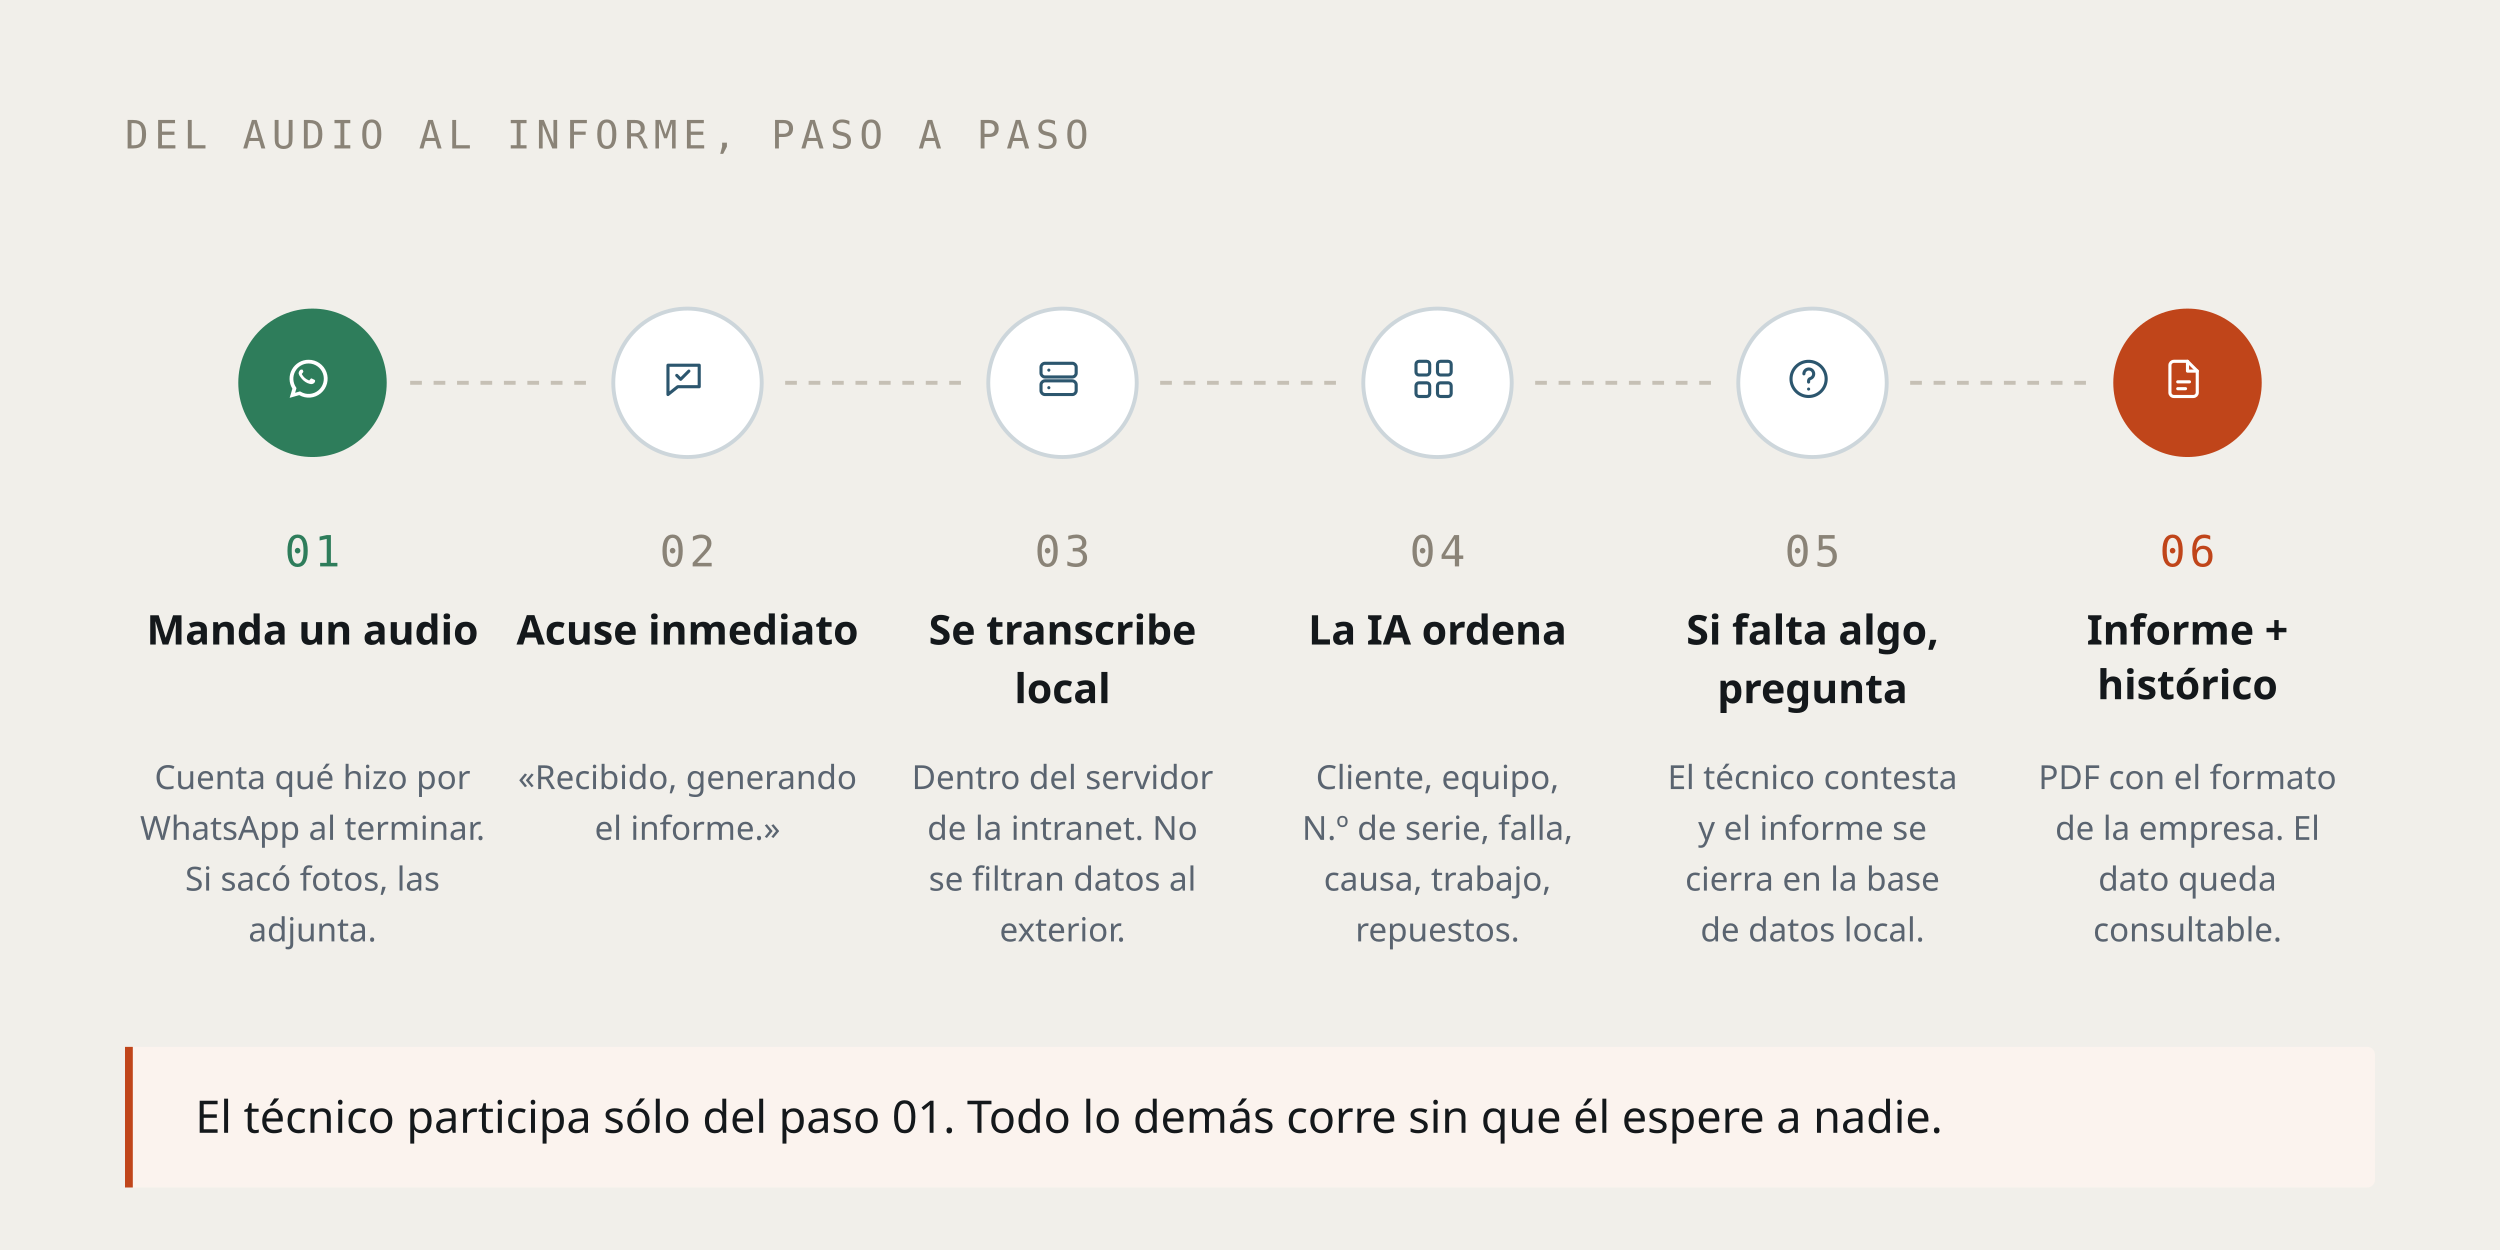
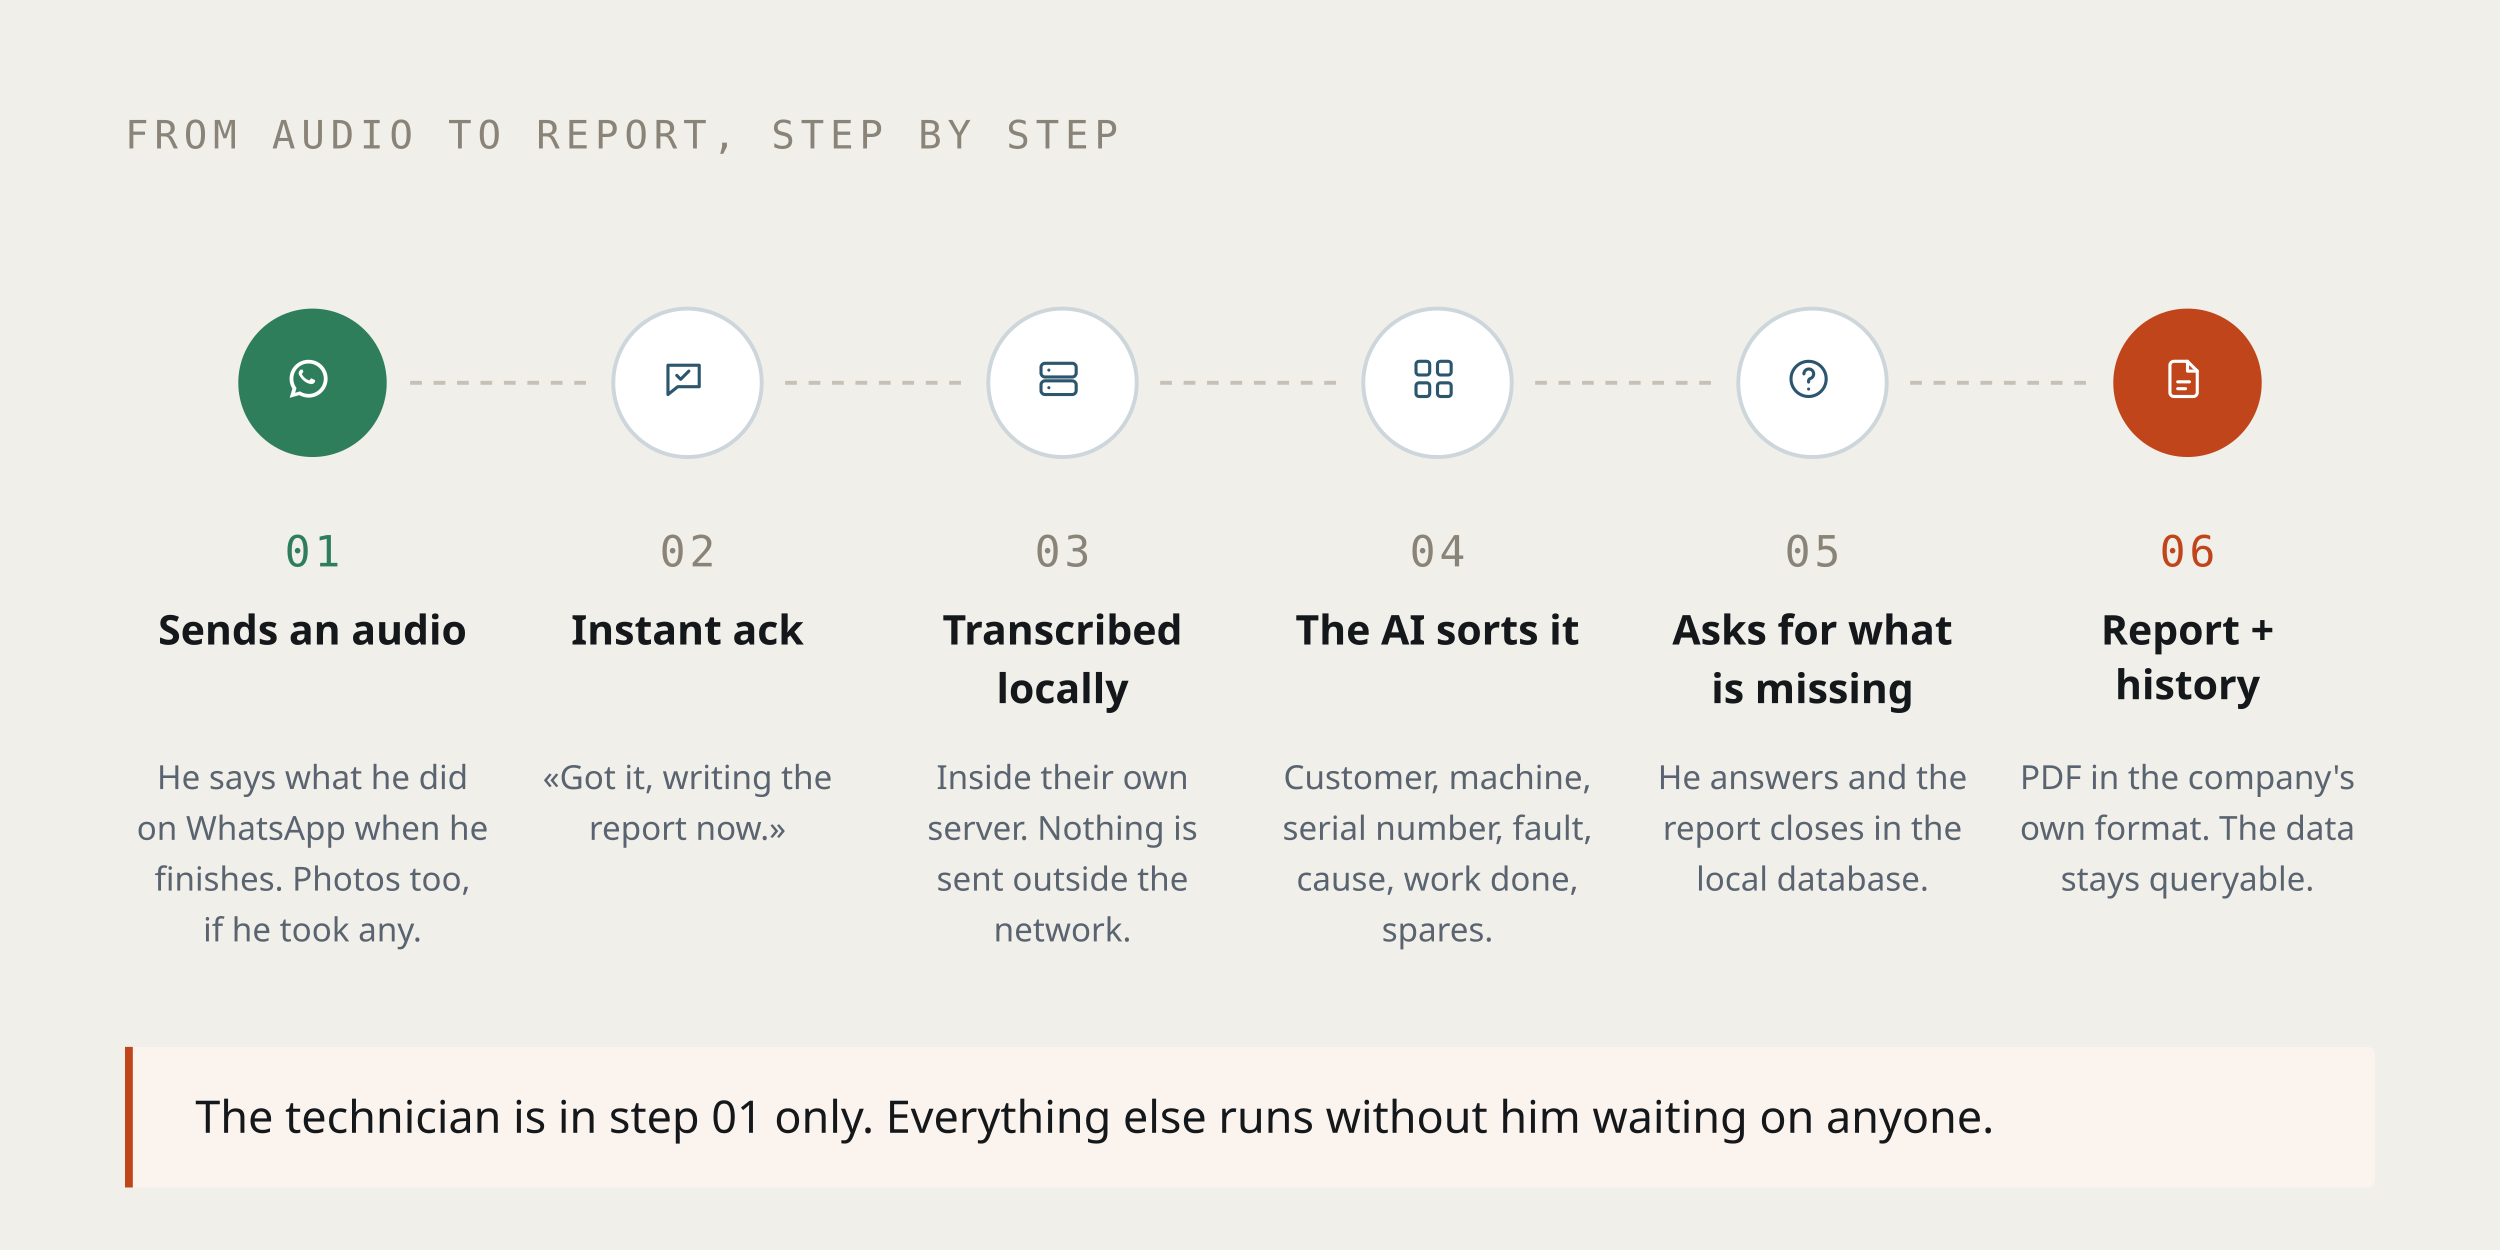
<svg xmlns="http://www.w3.org/2000/svg" width="1280" height="640" viewBox="0 0 1280 640">
  <style>
    @keyframes flowdash { to { stroke-dashoffset: -12; } }
    @media (prefers-reduced-motion: reduce) {
      [style*="flowdash"] { animation: none !important; }
    }
  </style>
  <rect width="1280" height="640" fill="#F1EFEA" />
-   <text x="64" y="76" font-family="'IBM Plex Mono',monospace" font-size="20" letter-spacing="3" fill="#8A8377">DEL AUDIO AL INFORME, PASO A PASO</text>
+   <text x="64" y="76" font-family="'IBM Plex Mono',monospace" font-size="20" letter-spacing="3" fill="#8A8377">FROM AUDIO TO REPORT, STEP BY STEP</text>
  <g stroke="#C6C0B5" stroke-width="2" stroke-dasharray="6 6" style="animation:flowdash 1.1s linear infinite">
    <path d="M210,196 H302" />
    <path d="M402,196 H494" />
    <path d="M594,196 H686" />
    <path d="M786,196 H878" />
    <path d="M978,196 H1070" />
  </g>
  <circle cx="160" cy="196" r="38" fill="#2E7D5B" />
  <g transform="translate(146,182)" fill="#FFFFFF">
    <path d="M12 2.2A9.7 9.7 0 0 0 3.7 17L2.3 21.7l4.9-1.4A9.7 9.7 0 1 0 12 2.2zm0 1.9a7.8 7.8 0 1 1-4 14.5l-.4-.2-2.5.7.7-2.4-.25-.4A7.8 7.8 0 0 1 12 4.1z" />
    <path d="M9.1 7.6c-.16-.36-.33-.37-.48-.38h-.4a.79.79 0 0 0-.57.27 2.4 2.4 0 0 0-.75 1.79A4.2 4.2 0 0 0 7.8 11a8.5 8.5 0 0 0 3.55 3.12c1.72.68 2.07.54 2.44.5a2.1 2.1 0 0 0 1.4-.98 1.7 1.7 0 0 0 .12-.98c-.05-.09-.18-.14-.38-.24s-1.19-.59-1.37-.65-.32-.1-.45.1-.52.65-.63.78-.23.15-.43.05a6.9 6.9 0 0 1-2.03-1.25 7.6 7.6 0 0 1-1.4-1.75c-.15-.25 0-.38.1-.5s.22-.26.33-.4a1.5 1.5 0 0 0 .22-.36.4.4 0 0 0 0-.38c-.06-.1-.45-1.1-.62-1.5z" />
  </g>
  <circle cx="352" cy="196" r="38" fill="#FFFFFF" stroke="#CDD6DB" stroke-width="2" />
  <g transform="translate(338,182)" fill="none" stroke="#2C566E" stroke-width="1.6" stroke-linecap="round" stroke-linejoin="round">
    <path d="M4 5h16v11H9l-5 4V5z" />
    <path d="M8.5 10.2l2 2 4.2-4.2" />
  </g>
  <circle cx="544" cy="196" r="38" fill="#FFFFFF" stroke="#CDD6DB" stroke-width="2" />
  <g transform="translate(530,182)" fill="none" stroke="#2C566E" stroke-width="1.6" stroke-linecap="round" stroke-linejoin="round">
    <rect x="3" y="4" width="18" height="7" rx="2" />
    <rect x="3" y="13" width="18" height="7" rx="2" />
    <path d="M7 7.5h.01M7 16.5h.01" />
  </g>
  <circle cx="736" cy="196" r="38" fill="#FFFFFF" stroke="#CDD6DB" stroke-width="2" />
  <g transform="translate(722,182)" fill="none" stroke="#2C566E" stroke-width="1.6" stroke-linecap="round" stroke-linejoin="round">
    <rect x="3" y="3" width="7" height="7" rx="1.5" />
    <rect x="14" y="3" width="7" height="7" rx="1.5" />
    <rect x="3" y="14" width="7" height="7" rx="1.5" />
    <rect x="14" y="14" width="7" height="7" rx="1.5" />
  </g>
  <circle cx="928" cy="196" r="38" fill="#FFFFFF" stroke="#CDD6DB" stroke-width="2" />
  <g transform="translate(914,182)" fill="none" stroke="#2C566E" stroke-width="1.6" stroke-linecap="round" stroke-linejoin="round">
    <circle cx="12" cy="12" r="9" />
    <path d="M9.6 9.4a2.5 2.5 0 1 1 3.3 2.4c-.6.2-.9.7-.9 1.3v.5" />
    <path d="M12 17.2h.01" />
  </g>
  <circle cx="1120" cy="196" r="38" fill="#C0451A" />
  <g transform="translate(1106,182)" fill="none" stroke="#FFFFFF" stroke-width="1.6" stroke-linecap="round" stroke-linejoin="round">
    <path d="M14 3H7a2 2 0 0 0-2 2v14a2 2 0 0 0 2 2h10a2 2 0 0 0 2-2V8l-5-5z" />
    <path d="M14 3v5h5" />
    <path d="M9 13.5h6M9 17h4" />
  </g>
  <g text-anchor="middle" font-family="'IBM Plex Mono',monospace" font-size="22" letter-spacing="2" fill="#2E7D5B">
    <text x="160" y="290">01</text>
  </g>
  <g text-anchor="middle" font-family="'IBM Plex Mono',monospace" font-size="22" letter-spacing="2" fill="#8A8377">
    <text x="352" y="290">02</text>
    <text x="544" y="290">03</text>
    <text x="736" y="290">04</text>
    <text x="928" y="290">05</text>
  </g>
  <g text-anchor="middle" font-family="'IBM Plex Mono',monospace" font-size="22" letter-spacing="2" fill="#C0451A">
    <text x="1120" y="290">06</text>
  </g>
  <g text-anchor="middle" font-family="'IBM Plex Sans',sans-serif" font-size="21" font-weight="600" fill="#14181B">
-     <text x="160" y="330">Manda un audio</text>
-     <text x="352" y="330">Acuse inmediato</text>
-     <text x="544" y="330">Se transcribe</text>
-     <text x="544" y="360">local</text>
-     <text x="736" y="330">La IA ordena</text>
-     <text x="928" y="330">Si falta algo,</text>
-     <text x="928" y="360">pregunta</text>
-     <text x="1120" y="330">Informe +</text>
-     <text x="1120" y="358">histórico</text>
+     <text x="160" y="330">Sends an audio</text>
+     <text x="352" y="330">Instant ack</text>
+     <text x="544" y="330">Transcribed</text>
+     <text x="544" y="360">locally</text>
+     <text x="736" y="330">The AI sorts it</text>
+     <text x="928" y="330">Asks for what</text>
+     <text x="928" y="360">is missing</text>
+     <text x="1120" y="330">Report +</text>
+     <text x="1120" y="358">history</text>
  </g>
  <g text-anchor="middle" font-family="'IBM Plex Sans',sans-serif" font-size="17" fill="#5A6470">
-     <text x="160" y="404">Cuenta qué hizo por</text>
-     <text x="160" y="430">WhatsApp al terminar.</text>
-     <text x="160" y="456">Si sacó fotos, las</text>
-     <text x="160" y="482">adjunta.</text>
-     <text x="352" y="404">«Recibido, generando</text>
-     <text x="352" y="430">el informe.»</text>
-     <text x="544" y="404">Dentro del servidor</text>
-     <text x="544" y="430">de la intranet. No</text>
-     <text x="544" y="456">se filtran datos al</text>
-     <text x="544" y="482">exterior.</text>
-     <text x="736" y="404">Cliente, equipo,</text>
-     <text x="736" y="430">N.º de serie, falla,</text>
-     <text x="736" y="456">causa, trabajo,</text>
-     <text x="736" y="482">repuestos.</text>
-     <text x="928" y="404">El técnico contesta</text>
-     <text x="928" y="430">y el informe se</text>
-     <text x="928" y="456">cierra en la base</text>
-     <text x="928" y="482">de datos local.</text>
-     <text x="1120" y="404">PDF con el formato</text>
-     <text x="1120" y="430">de la empresa. El</text>
-     <text x="1120" y="456">dato queda</text>
-     <text x="1120" y="482">consultable.</text>
+     <text x="160" y="404">He says what he did</text>
+     <text x="160" y="430">on WhatsApp when he</text>
+     <text x="160" y="456">finishes. Photos too,</text>
+     <text x="160" y="482">if he took any.</text>
+     <text x="352" y="404">«Got it, writing the</text>
+     <text x="352" y="430">report now.»</text>
+     <text x="544" y="404">Inside their own</text>
+     <text x="544" y="430">server. Nothing is</text>
+     <text x="544" y="456">sent outside the</text>
+     <text x="544" y="482">network.</text>
+     <text x="736" y="404">Customer, machine,</text>
+     <text x="736" y="430">serial number, fault,</text>
+     <text x="736" y="456">cause, work done,</text>
+     <text x="736" y="482">spares.</text>
+     <text x="928" y="404">He answers and the</text>
+     <text x="928" y="430">report closes in the</text>
+     <text x="928" y="456">local database.</text>
+     <text x="1120" y="404">PDF in the company's</text>
+     <text x="1120" y="430">own format. The data</text>
+     <text x="1120" y="456">stays queryable.</text>
  </g>
  <rect x="64" y="536" width="1152" height="72" rx="4" fill="#FBF3EE" />
  <rect x="64" y="536" width="4" height="72" fill="#C0451A" />
-   <text x="100" y="580" font-family="'IBM Plex Sans',sans-serif" font-size="23" fill="#14181B">El técnico participa sólo del paso 01. Todo lo demás corre sin que él espere a nadie.</text>
+   <text x="100" y="580" font-family="'IBM Plex Sans',sans-serif" font-size="23" fill="#14181B">The technician is in step 01 only. Everything else runs without him waiting on anyone.</text>
</svg>
